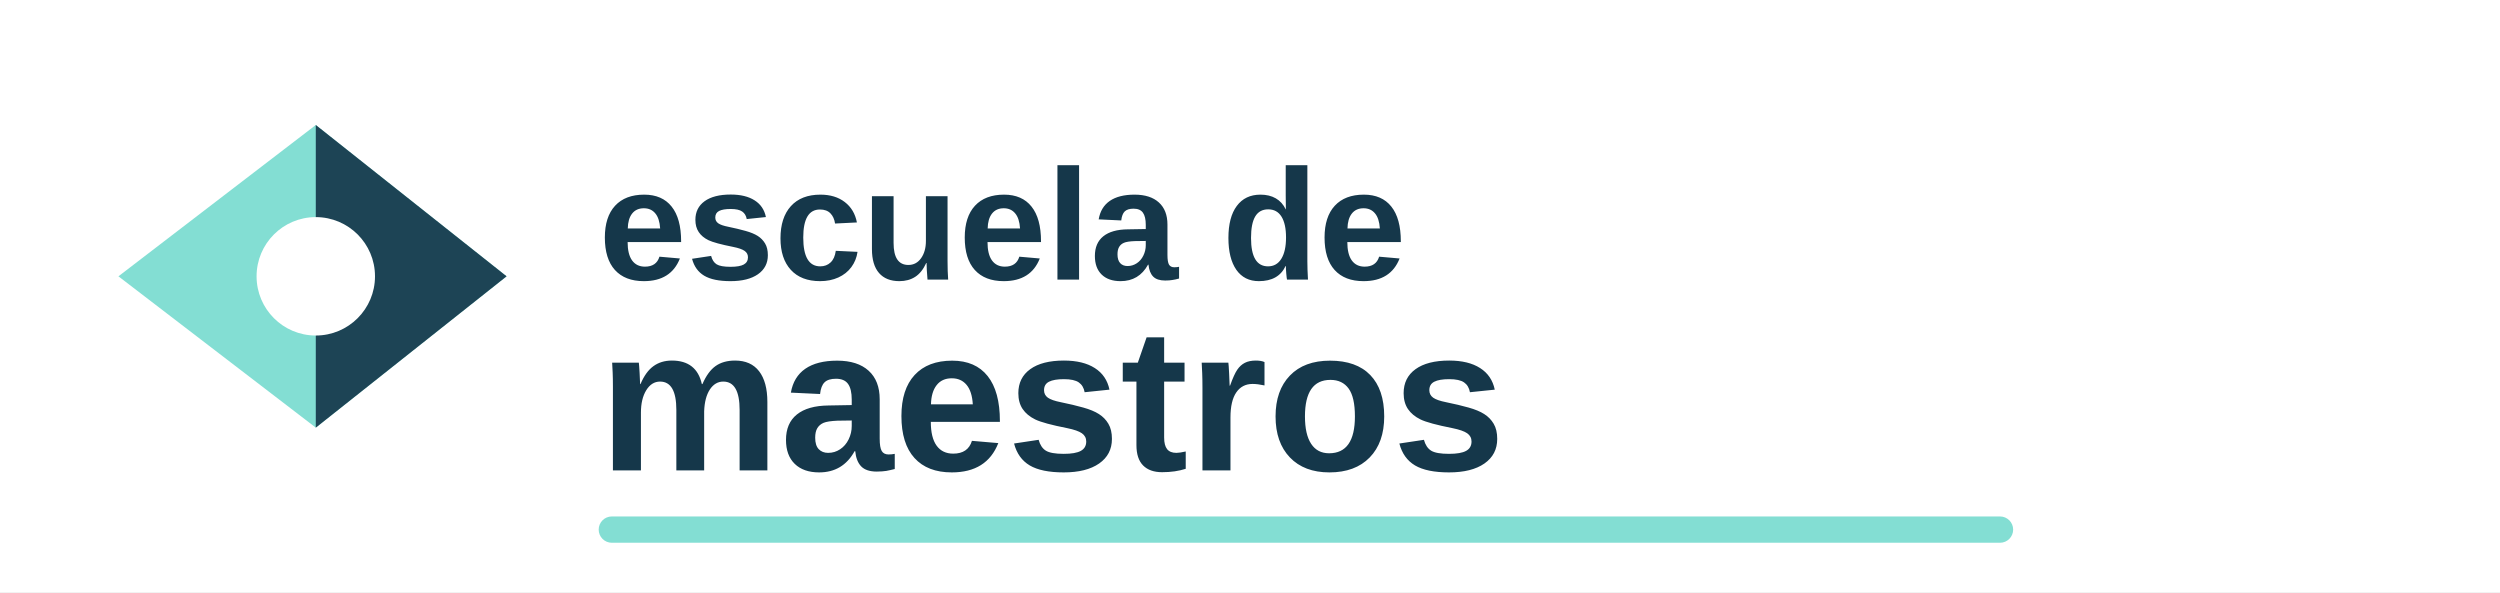
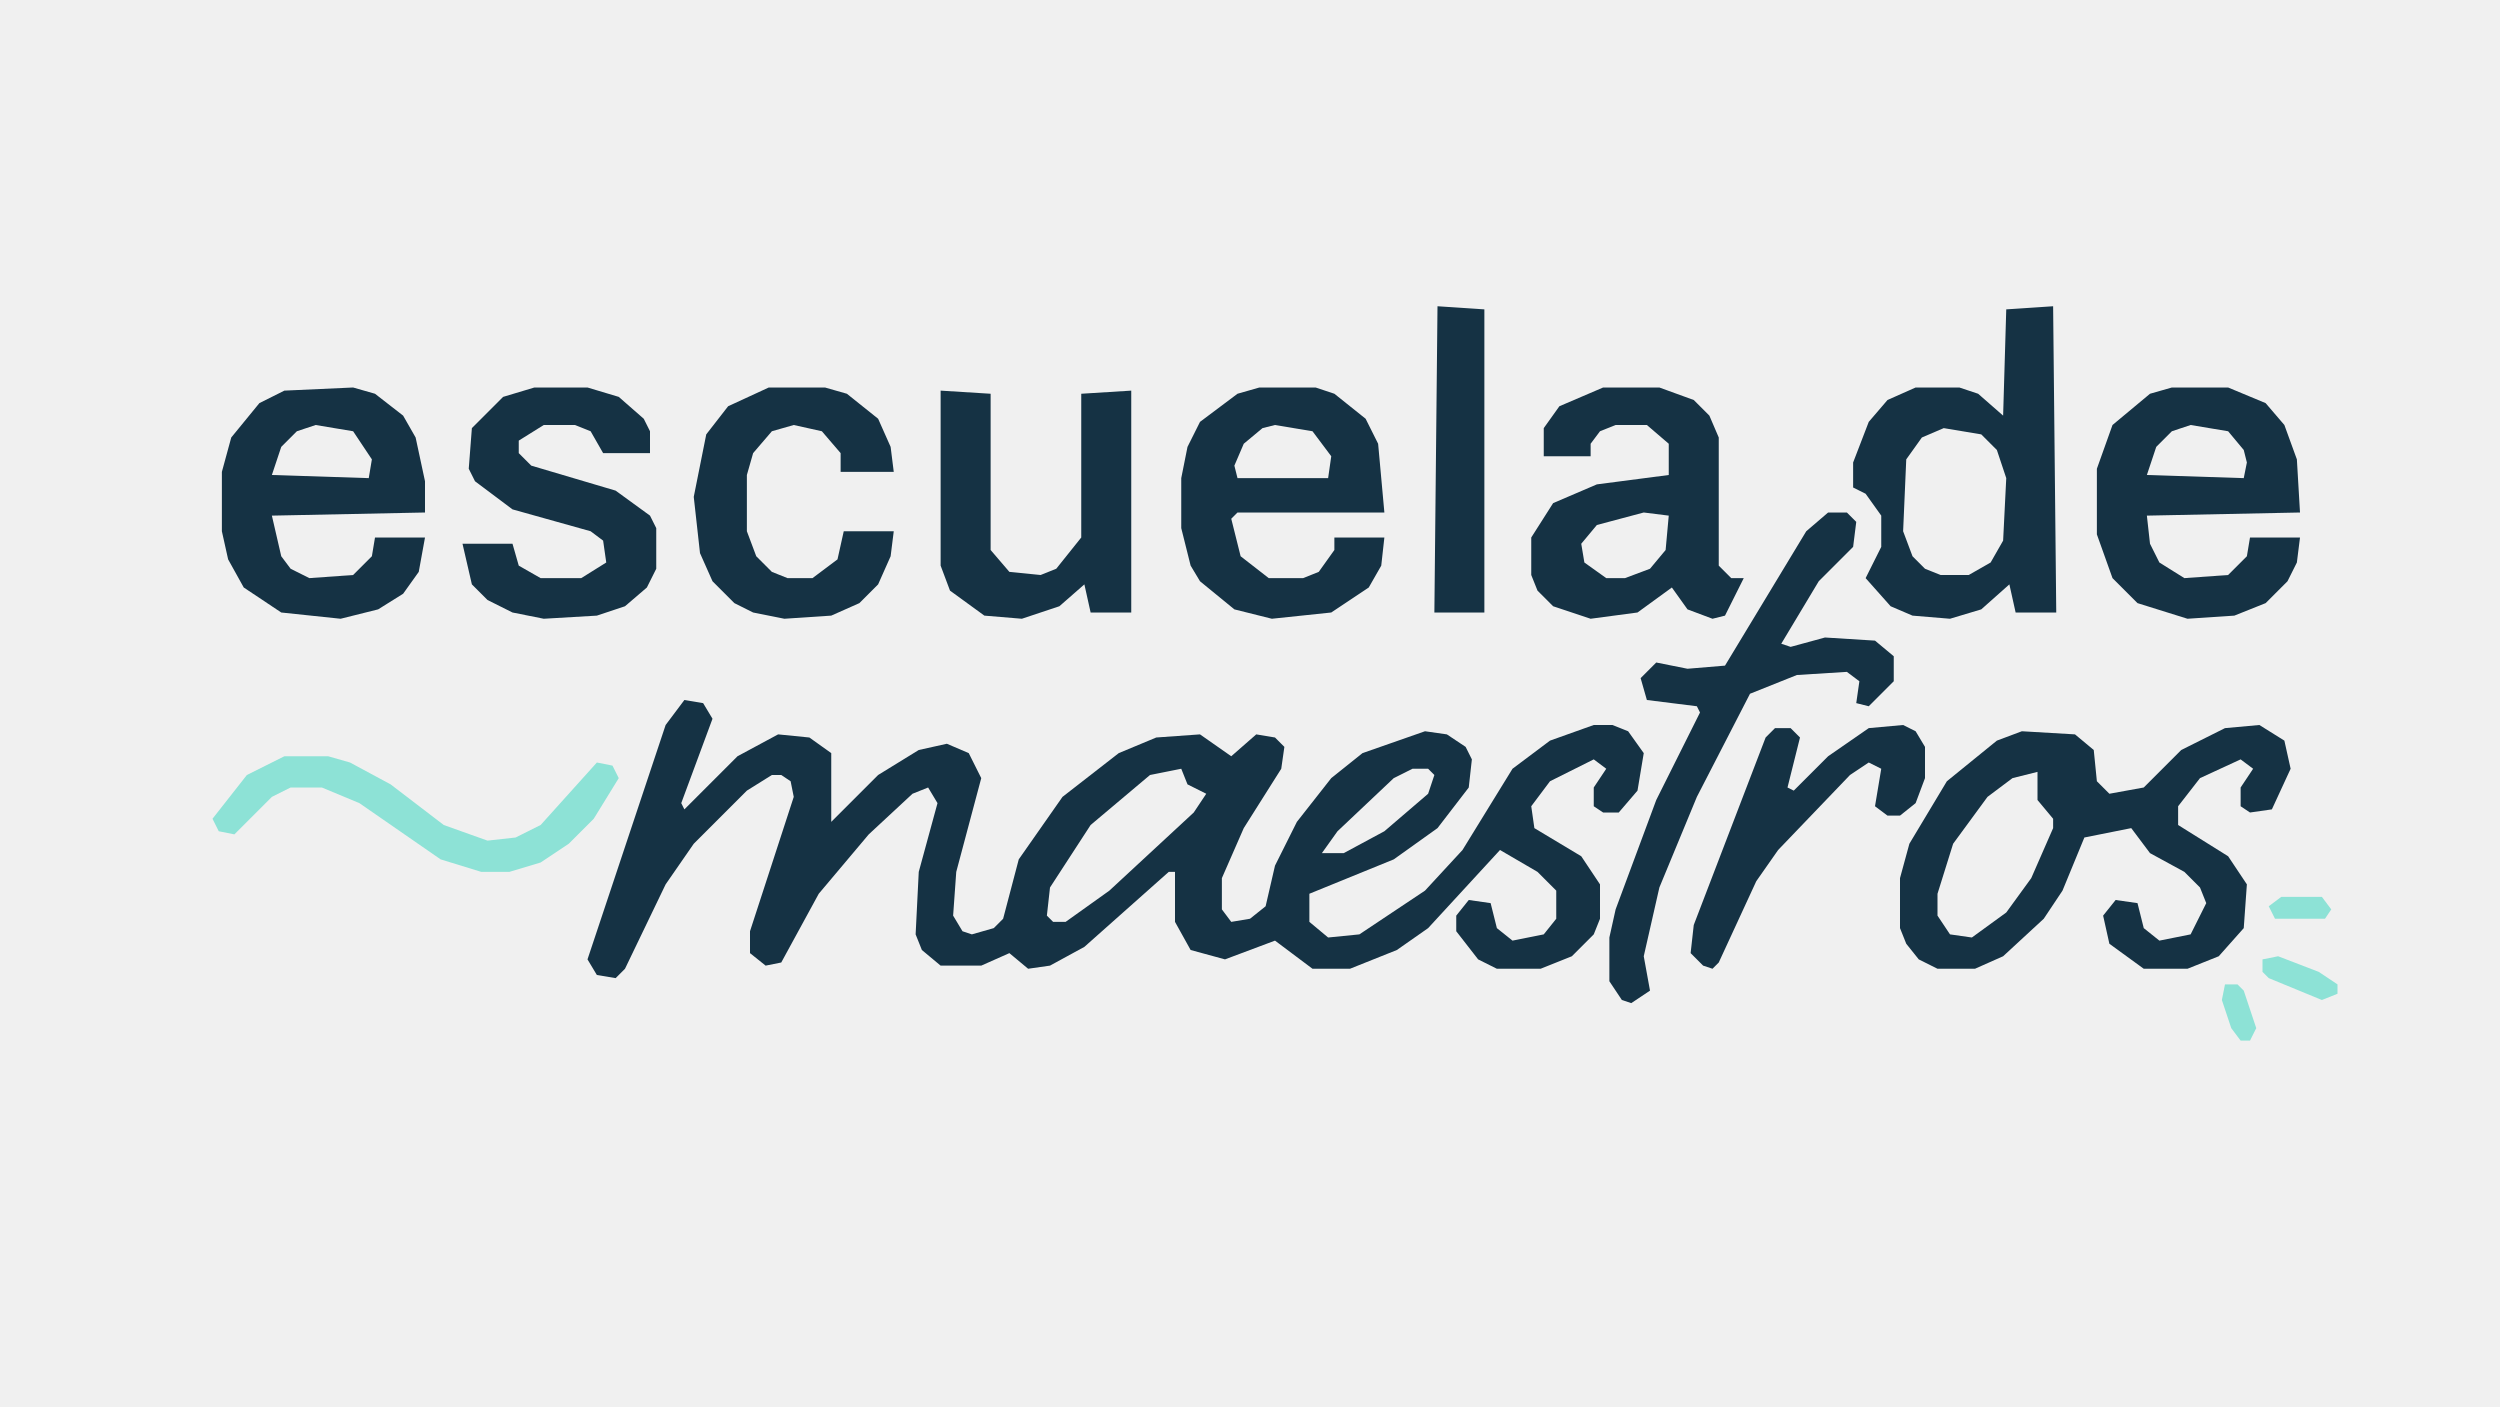
- <svg xmlns="http://www.w3.org/2000/svg" viewBox="0 0 760 180" role="img" aria-labelledby="title desc">
-   <rect width="760" height="180" fill="white" />
-   <g transform="translate(18 20)">
-     <path d="M18 64 78 18l58 46-58 46z" fill="#83ded3" />
-     <path d="M78 18v92l58-46z" fill="#15374a" opacity=".92" />
-     <circle cx="78" cy="64" r="18" fill="white" />
-     <text x="164" y="65" font-family="Arial, Helvetica, sans-serif" font-size="48" font-weight="800" fill="#15374a">escuela de</text>
-     <text x="164" y="123" font-family="Arial, Helvetica, sans-serif" font-size="62" font-weight="900" fill="#15374a">maestros</text>
-     <rect x="164" y="137" width="430" height="8" rx="4" fill="#83ded3" />
-   </g>
+ <svg xmlns="http://www.w3.org/2000/svg" viewBox="0 0 800 450" role="img" aria-label="Escuela de Maestros">
+   <path fill="#153244" fill-rule="evenodd" d="M731,237 723,232 712,233 698,240 686,252 675,254 671,250 670,240 664,235 647,234 639,237 623,250 611,270 608,281 608,297 610,302 614,307 620,310 632,310 641,306 654,294 660,285 667,268 682,265 688,273 699,279 704,284 706,289 701,299 691,301 686,297 684,289 677,288 673,293 675,302 686,310 700,310 710,306 718,297 719,283 713,274 697,264 697,258 704,249 717,243 721,246 717,252 717,258 720,260 727,259 733,246zM652,247 652,256 657,262 657,265 650,281 642,292 631,300 624,299 620,293 620,286 625,270 636,255 644,249zM613,234 609,232 598,233 585,242 574,253 572,252 576,236 573,233 568,233 565,236 542,296 541,305 545,309 548,310 550,308 562,282 569,272 592,248 598,244 602,246 600,258 604,261 608,261 613,257 616,249 616,239zM188,307 191,312 197,313 200,310 213,283 222,270 239,253 247,248 250,248 253,250 254,255 240,298 240,305 245,309 250,308 262,286 278,267 292,254 297,252 300,257 294,279 293,299 295,304 301,309 314,309 323,305 329,310 336,309 347,303 374,279 376,279 376,295 381,304 392,307 408,301 420,310 432,310 447,304 457,297 480,272 492,279 498,285 498,294 494,299 484,301 479,297 477,289 470,288 466,293 466,298 473,307 479,310 493,310 503,306 510,299 512,294 512,283 506,274 491,265 490,258 496,250 510,243 514,246 510,252 510,258 513,260 518,260 524,253 526,241 521,234 516,232 510,232 496,237 484,246 468,272 456,285 435,299 425,300 419,295 419,286 446,275 460,265 470,252 471,243 469,239 463,235 456,234 436,241 426,249 415,263 408,277 405,290 400,294 394,295 391,291 391,281 398,265 410,246 411,239 408,236 402,235 394,242 384,235 370,236 358,241 340,255 326,275 321,294 318,297 311,299 308,298 305,293 306,279 314,249 310,241 303,238 294,240 281,248 266,263 266,241 259,236 249,235 236,242 219,259 218,257 228,230 225,225 219,224 213,232zM459,248 457,254 443,266 430,273 423,273 428,266 446,249 452,246 457,246zM378,246 380,251 386,254 382,260 355,285 341,295 337,295 335,293 336,284 349,264 368,248zM591,164 585,164 578,170 552,213 540,214 530,212 525,217 527,224 543,226 544,228 530,256 517,291 515,300 515,314 519,320 522,321 528,317 526,306 531,284 543,255 560,222 575,216 591,215 595,218 594,225 598,226 606,218 606,210 600,205 584,204 573,207 570,206 582,186 593,175 594,167zM301,125 301,181 304,189 315,197 327,198 339,194 347,187 349,196 362,196 362,125 346,126 346,172 338,182 333,184 323,183 317,176 317,126zM688,126 676,136 671,150 671,171 676,185 684,193 700,198 715,197 725,193 732,186 735,180 736,172 720,172 719,178 713,184 699,185 691,180 688,174 687,165 736,164 735,147 731,136 725,129 713,124 695,124zM687,152 690,143 695,138 701,136 713,138 718,144 719,148 718,153zM499,130 494,137 494,146 509,146 509,142 512,138 517,136 527,136 534,142 534,152 511,155 497,161 490,172 490,184 492,189 497,194 509,198 524,196 535,188 540,195 548,198 552,197 558,185 554,185 550,181 550,140 547,133 542,128 531,124 513,124zM534,165 533,176 528,182 520,185 514,185 507,180 506,174 511,168 526,164zM396,126 384,135 380,143 378,153 378,169 381,181 384,186 395,195 407,198 426,196 438,188 442,181 443,172 427,172 427,176 422,183 417,185 406,185 397,178 394,166 396,164 443,164 441,142 437,134 427,126 421,124 403,124zM395,149 398,142 404,137 408,136 420,138 426,146 425,153 396,153zM246,124 233,130 226,139 222,159 224,177 228,186 235,193 241,196 251,198 266,197 275,193 281,187 285,178 286,170 270,170 268,179 260,185 252,185 247,183 242,178 239,170 239,152 241,145 247,138 254,136 263,138 269,145 269,151 286,151 285,143 281,134 271,126 264,124zM161,127 151,137 150,150 152,154 164,163 189,170 193,173 194,180 186,185 173,185 166,181 164,174 148,174 151,187 156,192 164,196 174,198 191,197 200,194 207,188 210,182 210,169 208,165 197,157 170,149 166,145 166,141 174,136 184,136 189,138 193,145 208,145 208,138 206,134 198,127 188,124 171,124zM91,125 83,129 74,140 71,151 71,170 73,179 78,188 90,196 109,198 121,195 129,190 134,183 136,172 120,172 119,178 113,184 99,185 93,182 90,178 87,165 136,164 136,154 133,140 129,133 120,126 113,124zM87,152 90,143 95,138 101,136 113,138 119,147 118,153zM657,98 642,99 641,133 633,126 627,124 613,124 604,128 598,135 593,148 593,156 597,158 602,165 602,175 597,185 605,194 612,197 624,198 634,195 643,187 645,196 658,196zM622,137 634,139 639,144 642,153 641,173 637,180 630,184 621,184 616,182 612,178 609,170 610,147 615,140zM460,98 459,196 475,196 475,99z" />
+   <path fill="#8DE2D6" fill-rule="evenodd" d="M712,315 711,320 714,329 717,333 720,333 722,329 718,317 716,315zM724,307 724,311 726,313 743,320 748,318 748,315 742,311 729,306zM726,290 728,294 744,294 746,291 743,287 730,287zM68,262 70,266 75,267 87,255 93,252 103,252 115,257 141,275 154,279 163,279 173,276 182,270 190,262 198,249 196,245 191,244 173,264 165,268 156,269 142,264 125,251 112,244 105,242 91,242 79,248z" />
</svg>
